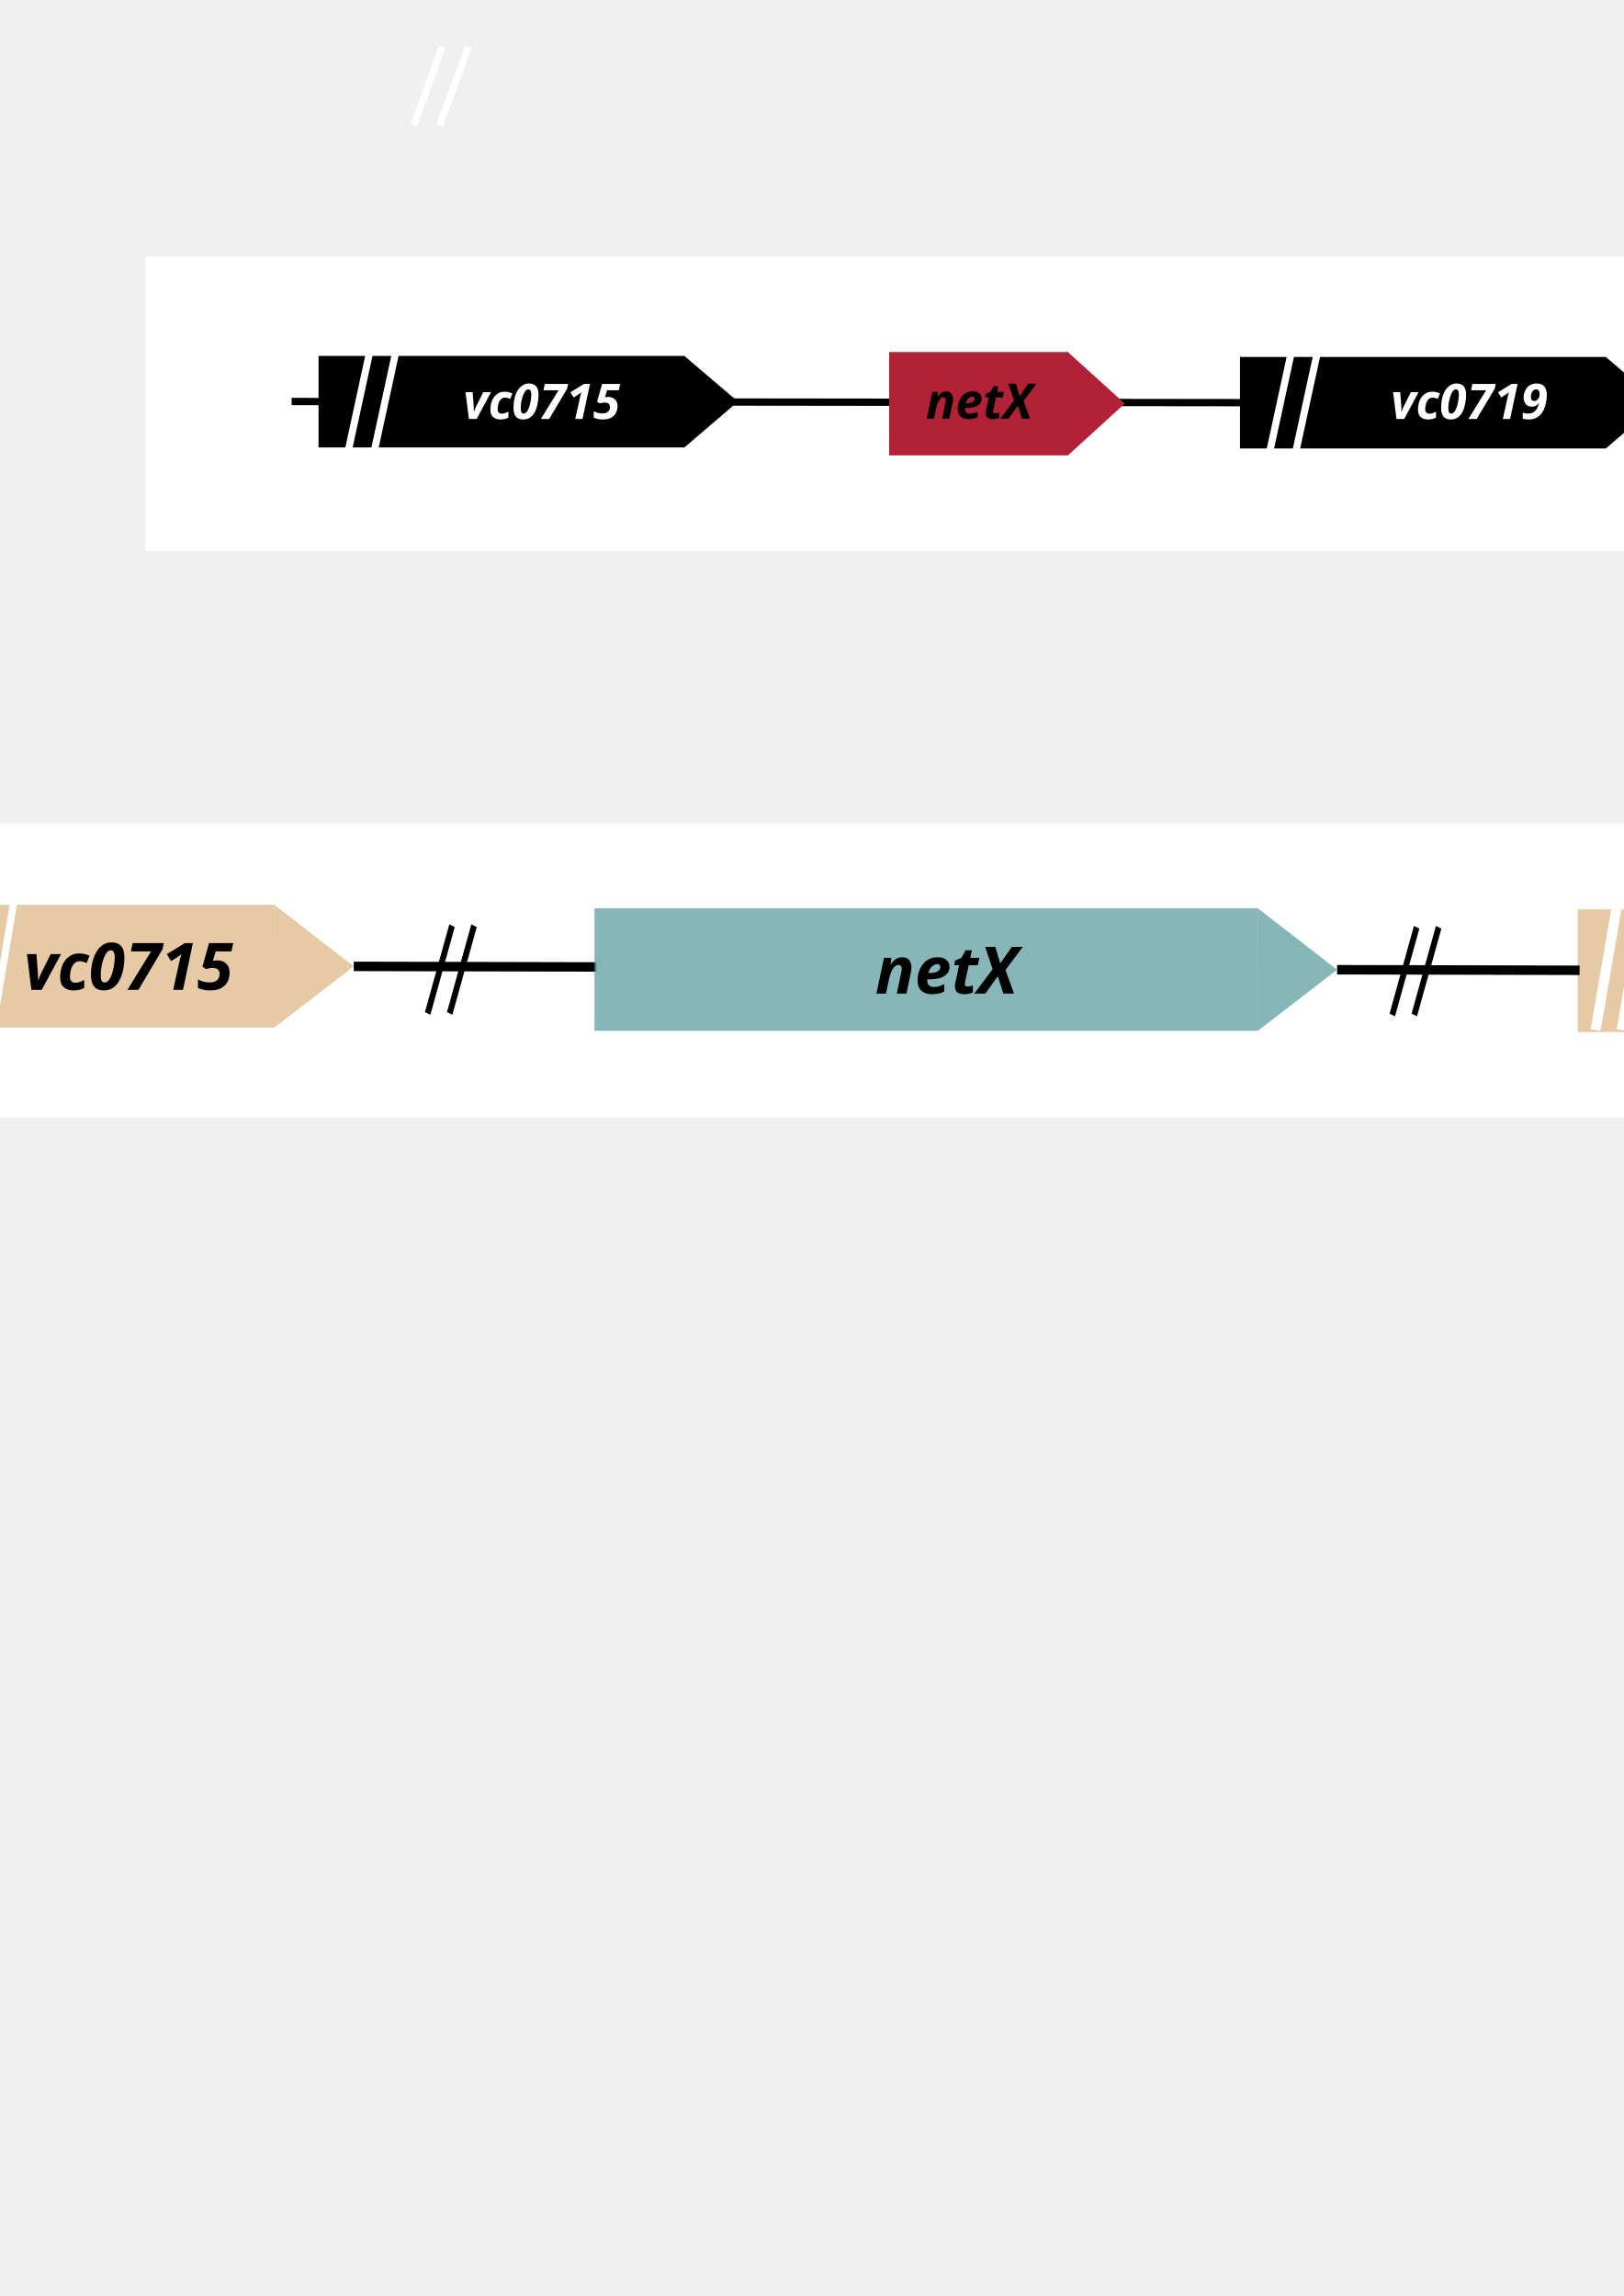
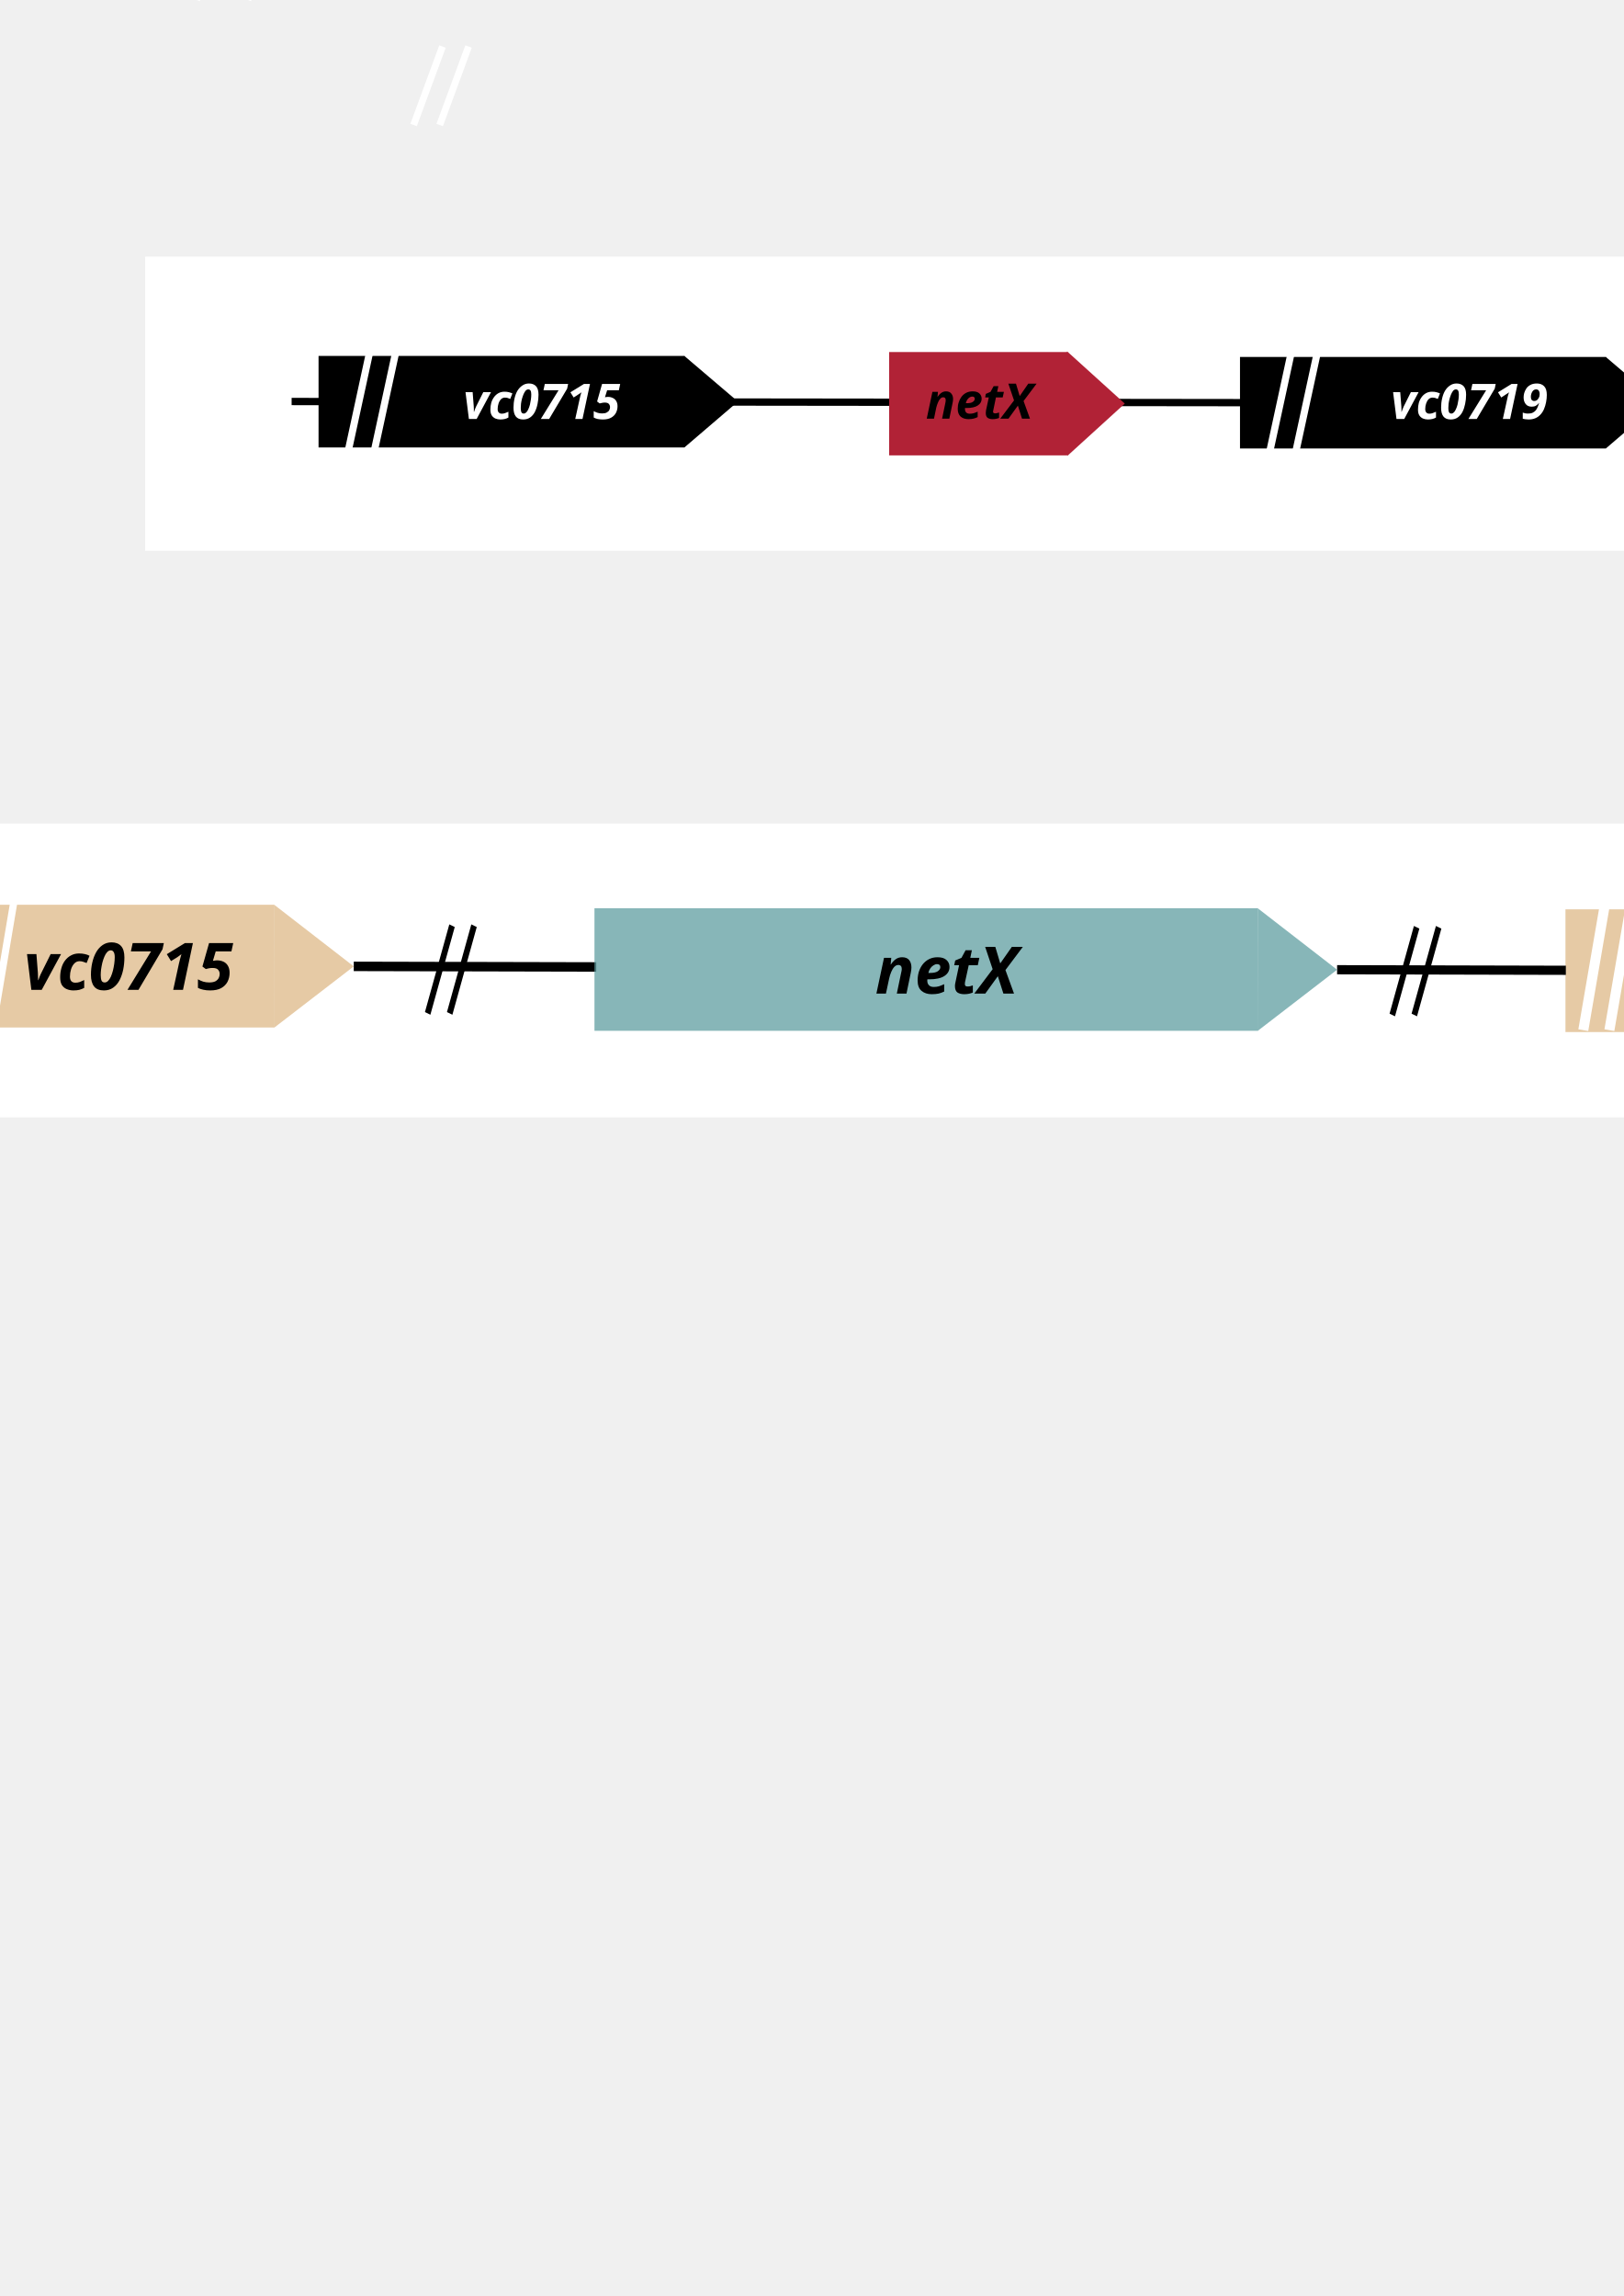
<svg xmlns="http://www.w3.org/2000/svg" width="210mm" height="297mm" viewBox="0 0 210 297" version="1.1" id="svg5">
  <defs id="defs2">
    </defs>
  <g id="layer1">
    <rect style="fill:#ffffff;fill-rule:evenodd;stroke:#ffffff;stroke-width:1.118;stroke-linecap:square;fill-opacity:1" id="rect919" width="217.498" height="36.934" x="19.333" y="33.756" />
    <path style="fill:none;stroke:#000000;stroke-width:0.945px;stroke-linecap:butt;stroke-linejoin:miter;stroke-opacity:1" d="M 37.717,51.938 218.275,52.153" id="path861" />
    <path style="fill:none;stroke:#000000;stroke-width:1.742px;stroke-linecap:butt;stroke-linejoin:miter;stroke-opacity:1" d="m 58.979,-27.746 21.203,0.03" id="path861-2" />
    <path style="fill:none;stroke:#000000;stroke-width:1.742px;stroke-linecap:butt;stroke-linejoin:miter;stroke-opacity:1" d="M 77.169,-0.876 84.489,-20.775" id="path861-2-1" />
    <path style="fill:none;stroke:#000000;stroke-width:1.742px;stroke-linecap:butt;stroke-linejoin:miter;stroke-opacity:1" d="M 83.785,-0.876 91.104,-20.775" id="path861-2-1-7" />
    <path style="fill:none;stroke:#ffffff;stroke-width:1.742px;stroke-linecap:butt;stroke-linejoin:miter;stroke-opacity:1" d="M 25.027,-0.154 32.347,-20.053" id="path861-2-1-5" />
    <path style="fill:none;stroke:#ffffff;stroke-width:1.742px;stroke-linecap:butt;stroke-linejoin:miter;stroke-opacity:1" d="M 31.643,-0.154 38.962,-20.053" id="path861-2-1-7-9" />
    <g id="g41129" transform="matrix(0.3360549,0,0,0.3360549,-37.954,0.5973001)" style="fill:#b12236;fill-opacity:1">
      <path style="fill:#b12236;fill-opacity:1;stroke:#000000;stroke-width:1.742px;stroke-linecap:butt;stroke-linejoin:miter;stroke-opacity:1" d="m -26.212,-3.522 7.319,-19.899" id="path861-2-1-0" />
      <path style="fill:#b12236;fill-opacity:1;stroke:#000000;stroke-width:1.742px;stroke-linecap:butt;stroke-linejoin:miter;stroke-opacity:1" d="m -19.597,-3.522 7.319,-19.899" id="path861-2-1-7-2" />
    </g>
    <rect style="fill:#b12236;fill-opacity:1;fill-rule:evenodd;stroke:none;stroke-width:1.021;stroke-linecap:square;stroke-opacity:1" id="rect967-7" width="27.241" height="7.253" x="-54.052" y="46.771" />
    <rect style="fill:#b12236;fill-opacity:1;fill-rule:evenodd;stroke:none;stroke-width:0.663;stroke-linecap:square;stroke-opacity:1" id="rect991-5" width="5.175" height="5.175" x="14.041" y="52.001" transform="rotate(44.92198)" />
    <rect style="fill:#000000;fill-opacity:1;fill-rule:evenodd;stroke:#000000;stroke-width:1.118;stroke-linecap:square;stroke-opacity:1" id="rect967-3" width="29.793" height="7.96" x="-84.48" y="79.707" />
    <rect style="fill:#000000;fill-opacity:1;fill-rule:evenodd;stroke:#000000;stroke-width:0.725;stroke-linecap:square;stroke-opacity:1" id="rect991-6" width="5.66" height="5.661" x="18.612" y="94.568" transform="rotate(45.33455)" />
    <g id="g10769-3" transform="matrix(0.8835156,0,0,0.8835156,119.8106,-69.91967)">
      <rect style="fill:#000000;fill-opacity:1;fill-rule:evenodd;stroke:#000000;stroke-width:1.021;stroke-linecap:square;stroke-opacity:1" id="rect967-5" width="27.241" height="7.253" x="41.946" y="48.461" />
      <rect style="fill:#000000;fill-opacity:1;fill-rule:evenodd;stroke:#000000;stroke-width:0.663;stroke-linecap:square;stroke-opacity:1" id="rect991-62" width="5.175" height="5.175" x="83.539" y="-14.922" transform="rotate(44.92198)" />
    </g>
    <text xml:space="preserve" style="font-weight:bold;font-size:4.233px;line-height:1.25;font-family:sans-serif;-inkscape-font-specification:'sans-serif Bold';stroke-width:0.265" x="163.935" y="-22.359" id="text6203-9">
      <tspan id="tspan6201-1" style="font-size:4.233px;fill:#ffffff;fill-opacity:1;stroke-width:0.265" x="163.935" y="-22.359">vc0715</tspan>
    </text>
    <g id="g10769-3-2" transform="translate(-12.95383,-127.0003)">
      <rect style="fill:#000000;fill-opacity:1;fill-rule:evenodd;stroke:#000000;stroke-width:1.021;stroke-linecap:square;stroke-opacity:1" id="rect967-5-7" width="27.241" height="7.253" x="41.946" y="48.461" />
      <rect style="fill:#000000;fill-opacity:1;fill-rule:evenodd;stroke:#000000;stroke-width:0.663;stroke-linecap:square;stroke-opacity:1" id="rect991-62-0" width="5.175" height="5.175" x="83.539" y="-14.922" transform="rotate(44.92198)" />
    </g>
    <rect style="fill:#b12236;fill-opacity:1;fill-rule:evenodd;stroke:none;stroke-width:1.272;stroke-linecap:square;stroke-opacity:1" id="rect967-7-6" width="22.969" height="13.368" x="114.999" y="45.538" />
    <rect style="fill:#b12236;fill-opacity:1;fill-rule:evenodd;stroke:none;stroke-width:1.286;stroke-linecap:square;stroke-opacity:1" id="rect991-5-0" width="10.034" height="10.031" x="127.146" y="-59.228" transform="matrix(0.741222,0.67126,-0.7393995,0.6732669,0,0)" />
    <text xml:space="preserve" style="font-weight:bold;font-size:6.35px;line-height:1.25;font-family:sans-serif;-inkscape-font-specification:'sans-serif Bold';stroke-width:0.252" x="119.75" y="54.156" id="text6203-9-9">
      <tspan id="tspan6201-1-3" style="font-style:italic;font-variant:normal;font-weight:bold;font-stretch:normal;font-size:6.35px;font-family:sans-serif;-inkscape-font-specification:'sans-serif Bold Italic';fill:#000000;fill-opacity:1;stroke-width:0.252" x="119.75" y="54.156">netX</tspan>
    </text>
    <g id="g41471" transform="matrix(0.5098284,0,0,0.5098284,26.01707,2.876023)">
      <path style="fill:none;stroke:#ffffff;stroke-width:1.742px;stroke-linecap:butt;stroke-linejoin:miter;stroke-opacity:1" d="M 53.895,26.067 61.214,6.168" id="path861-2-1-5-8" />
      <path style="fill:none;stroke:#ffffff;stroke-width:1.742px;stroke-linecap:butt;stroke-linejoin:miter;stroke-opacity:1" d="M 60.51,26.067 67.83,6.168" id="path861-2-1-7-9-9" />
    </g>
    <g id="g907" transform="matrix(1,0,0,1.696996,0,-36.58234)">
      <g id="g10769" transform="matrix(1.674848,0,0,0.843176,-28.19829,8.257969)">
        <rect style="fill:#000000;fill-opacity:1;fill-rule:evenodd;stroke:#000000;stroke-width:1.021;stroke-linecap:square;stroke-opacity:1" id="rect967" width="27.241" height="7.253" x="41.946" y="48.461" />
        <rect style="fill:#000000;fill-opacity:1;fill-rule:evenodd;stroke:#000000;stroke-width:0.663;stroke-linecap:square;stroke-opacity:1" id="rect991" width="5.175" height="5.175" x="83.539" y="-14.922" transform="rotate(44.92198)" />
      </g>
      <g id="g41471-6" transform="matrix(0.5098284,0,0,0.5098284,17.5849,42.57789)">
        <path style="fill:none;stroke:#ffffff;stroke-width:1.742px;stroke-linecap:butt;stroke-linejoin:miter;stroke-opacity:1" d="M 53.895,26.067 61.214,6.168" id="path861-2-1-5-8-1" />
        <path style="fill:none;stroke:#ffffff;stroke-width:1.742px;stroke-linecap:butt;stroke-linejoin:miter;stroke-opacity:1" d="M 60.51,26.067 67.83,6.168" id="path861-2-1-7-9-9-2" />
      </g>
    </g>
    <g id="g907-5" transform="matrix(1,0,0,1.696996,119.1736,-36.45045)">
      <g id="g10769-35" transform="matrix(1.674848,0,0,0.843176,-28.19829,8.257969)">
        <rect style="fill:#000000;fill-opacity:1;fill-rule:evenodd;stroke:#000000;stroke-width:1.021;stroke-linecap:square;stroke-opacity:1" id="rect967-62" width="27.241" height="7.253" x="41.946" y="48.461" />
        <rect style="fill:#000000;fill-opacity:1;fill-rule:evenodd;stroke:#000000;stroke-width:0.663;stroke-linecap:square;stroke-opacity:1" id="rect991-9" width="5.175" height="5.175" x="83.539" y="-14.922" transform="rotate(44.92198)" />
      </g>
      <g id="g41471-6-1" transform="matrix(0.5098284,0,0,0.5098284,17.5849,42.57789)">
        <path style="fill:none;stroke:#ffffff;stroke-width:1.742px;stroke-linecap:butt;stroke-linejoin:miter;stroke-opacity:1" d="M 53.895,26.067 61.214,6.168" id="path861-2-1-5-8-1-2" />
        <path style="fill:none;stroke:#ffffff;stroke-width:1.742px;stroke-linecap:butt;stroke-linejoin:miter;stroke-opacity:1" d="M 60.51,26.067 67.83,6.168" id="path861-2-1-7-9-9-2-7" />
      </g>
    </g>
    <g id="g10769-10" transform="matrix(1.674848,0,0,0.843176,-99.40639,-72.36687)">
      <rect style="fill:#000000;fill-opacity:1;fill-rule:evenodd;stroke:#000000;stroke-width:1.021;stroke-linecap:square;stroke-opacity:1" id="rect967-6" width="27.241" height="7.253" x="41.946" y="48.461" />
      <rect style="fill:#000000;fill-opacity:1;fill-rule:evenodd;stroke:#000000;stroke-width:0.663;stroke-linecap:square;stroke-opacity:1" id="rect991-3" width="5.175" height="5.175" x="83.539" y="-14.922" transform="rotate(44.92198)" />
    </g>
    <text xml:space="preserve" style="font-weight:bold;font-size:4.233px;line-height:1.25;font-family:sans-serif;-inkscape-font-specification:'sans-serif Bold';stroke-width:0.265" x="-2.253" y="-26.834" id="text6203-2">
      <tspan id="tspan6201-0" style="font-size:4.233px;fill:#ffffff;fill-opacity:1;stroke-width:0.265" x="-2.253" y="-26.834">vc0715</tspan>
    </text>
    <g id="g41471-6-6" transform="matrix(0.5098284,0,0,0.5098284,-53.6232,-38.04694)">
      <path style="fill:none;stroke:#ffffff;stroke-width:1.742px;stroke-linecap:butt;stroke-linejoin:miter;stroke-opacity:1" d="M 53.895,26.067 61.214,6.168" id="path861-2-1-5-8-1-1" />
      <path style="fill:none;stroke:#ffffff;stroke-width:1.742px;stroke-linecap:butt;stroke-linejoin:miter;stroke-opacity:1" d="M 60.51,26.067 67.83,6.168" id="path861-2-1-7-9-9-2-5" />
    </g>
    <text xml:space="preserve" style="font-weight:bold;font-size:4.233px;line-height:1.25;font-family:sans-serif;-inkscape-font-specification:'sans-serif Bold';stroke-width:0.265" x="-73.757" y="87.724" id="text6203-7">
      <tspan id="tspan6201-8" style="font-size:4.233px;fill:#ffffff;fill-opacity:1;stroke-width:0.265" x="-73.757" y="87.724">vc0719</tspan>
    </text>
    <text xml:space="preserve" style="font-weight:bold;font-size:6.35px;line-height:1.25;font-family:sans-serif;-inkscape-font-specification:'sans-serif Bold';stroke-width:0.265" x="179.864" y="54.198" id="text6203-7-3">
      <tspan id="tspan6201-8-6" style="font-style:italic;font-variant:normal;font-weight:bold;font-stretch:normal;font-size:6.35px;font-family:sans-serif;-inkscape-font-specification:'sans-serif Bold Italic';fill:#ffffff;fill-opacity:1;stroke-width:0.265" x="179.864" y="54.198">vc0719</tspan>
    </text>
    <text xml:space="preserve" style="font-weight:bold;font-size:4.233px;line-height:1.25;font-family:sans-serif;-inkscape-font-specification:'sans-serif Bold';stroke-width:0.265" x="-76.111" y="84.551" id="text6203">
      <tspan id="tspan6201" style="font-size:4.233px;fill:#ffffff;fill-opacity:1;stroke-width:0.265" x="-76.111" y="84.551">vc0715</tspan>
    </text>
    <text xml:space="preserve" style="font-weight:bold;font-size:6.35px;line-height:1.25;font-family:sans-serif;-inkscape-font-specification:'sans-serif Bold';stroke-width:0.265" x="59.896" y="54.198" id="text6203-0">
      <tspan id="tspan6201-9" style="font-style:italic;font-variant:normal;font-weight:bold;font-stretch:normal;font-size:6.35px;font-family:sans-serif;-inkscape-font-specification:'sans-serif Bold Italic';fill:#ffffff;fill-opacity:1;stroke-width:0.265" x="59.896" y="54.198">vc0715</tspan>
    </text>
-     <rect style="fill:#ffffff;fill-opacity:1;fill-rule:evenodd;stroke:#ffffff;stroke-width:1.243;stroke-linecap:square" id="rect919-6" width="269.772" height="36.773" x="-10.998" y="107.15" />
-     <rect style="fill:#deb887;fill-opacity:0.749;fill-rule:evenodd;stroke:none;stroke-width:1.954;stroke-linecap:square;stroke-opacity:1" id="rect967-0-7" width="45.624" height="15.877" x="204.056" y="117.626" />
+     <rect style="fill:#ffffff;fill-opacity:1;fill-rule:evenodd;stroke:#ffffff;stroke-width:1.232;stroke-linecap:square" id="rect919-6" width="265.118" height="36.773" x="-6.344" y="107.15" />
+     <rect style="fill:#deb887;fill-opacity:0.749;fill-rule:evenodd;stroke:none;stroke-width:1.954;stroke-linecap:square;stroke-opacity:1" id="rect967-0-7" width="45.624" height="15.877" x="202.469" y="117.626" />
    <path style="fill:none;stroke:#000000;stroke-width:1.224px;stroke-linecap:butt;stroke-linejoin:miter;stroke-opacity:1" d="m 45.754,125.007 31.36,0.073" id="path861-29" />
-     <path style="fill:none;stroke:#000000;stroke-width:1.224px;stroke-linecap:butt;stroke-linejoin:miter;stroke-opacity:1" d="m 172.931,125.439 31.36,0.073" id="path861-29-5" />
+     <path style="fill:none;stroke:#000000;stroke-width:1.19px;stroke-linecap:butt;stroke-linejoin:miter;stroke-opacity:1" d="m 172.932,125.439 29.586,0.073" id="path861-29-5" />
    <rect style="fill:#5f9ea0;fill-opacity:0.749;fill-rule:evenodd;stroke:none;stroke-width:2.678;stroke-linecap:square;stroke-opacity:1" id="rect967-7-6-1" width="85.777" height="15.856" x="76.885" y="117.484" />
    <text xml:space="preserve" style="font-weight:bold;font-size:8.467px;line-height:1.25;font-family:sans-serif;-inkscape-font-specification:'sans-serif Bold';stroke-width:0.252;stroke-miterlimit:4;stroke-dasharray:none;fill:#000000" x="113.193" y="128.527" id="text6203-9-9-7">
      <tspan id="tspan6201-1-3-0" style="font-style:italic;font-variant:normal;font-weight:bold;font-stretch:normal;font-size:8.467px;font-family:sans-serif;-inkscape-font-specification:'sans-serif Bold Italic';fill:#000000;fill-opacity:1;stroke-width:0.252;stroke-miterlimit:4;stroke-dasharray:none" x="113.193" y="128.527">netX</tspan>
    </text>
-     <rect style="fill:#deb887;fill-opacity:0.749;fill-rule:evenodd;stroke:none;stroke-width:1.954;stroke-linecap:square;stroke-opacity:1" id="rect967-0" width="45.624" height="15.877" x="-10.13" y="117.034" />
+     <rect style="fill:#deb887;fill-opacity:0.749;fill-rule:evenodd;stroke:none;stroke-width:1.874;stroke-linecap:square;stroke-opacity:1" id="rect967-0" width="41.966" height="15.877" x="-6.472" y="117.034" />
    <g id="g41471-6-18" transform="matrix(0.5098284,0,0,1.11285,-31.83393,104.116)">
      <path style="fill:none;stroke:#ffffff;stroke-width:1.742px;stroke-linecap:butt;stroke-linejoin:miter;stroke-opacity:1" d="M 53.895,26.067 61.214,6.168" id="path861-2-1-5-8-1-7" />
      <path style="fill:none;stroke:#ffffff;stroke-width:1.742px;stroke-linecap:butt;stroke-linejoin:miter;stroke-opacity:1" d="M 60.51,26.067 67.83,6.168" id="path861-2-1-7-9-9-2-9" />
    </g>
-     <path style="fill:none;stroke:#ffffff;stroke-width:1.299px;stroke-linecap:butt;stroke-linejoin:miter;stroke-opacity:1" d="m 206.363,133.257 3.732,-21.725" id="path861-2-1-5-8-1-2-5" />
-     <path style="fill:#deb887;fill-opacity:0.749;fill-rule:evenodd;stroke:none;stroke-linecap:square" id="path1008-3-6-5" transform="matrix(0.3020643,0.01201278,-0.00897669,0.4042279,106.9625,-22.68119)" d="m 483.457,372.053 -1.118,-39.244 34.546,18.654 z" />
-     <path style="fill:none;stroke:#ffffff;stroke-width:1.299px;stroke-linecap:butt;stroke-linejoin:miter;stroke-opacity:1" d="m 209.736,133.257 3.732,-21.725" id="path861-2-1-7-9-9-2-7-9" />
-     <text xml:space="preserve" style="font-weight:bold;font-size:8.467px;line-height:1.25;font-family:sans-serif;-inkscape-font-specification:'sans-serif Bold';fill:#000000;stroke-width:0.265" x="215.11" y="128.568" id="text6203-7-3-2">
-       <tspan id="tspan6201-8-6-2" style="font-style:italic;font-variant:normal;font-weight:bold;font-stretch:normal;font-size:8.467px;font-family:sans-serif;-inkscape-font-specification:'sans-serif Bold Italic';fill:#000000;fill-opacity:1;stroke-width:0.265" x="215.11" y="128.568">vc0719</tspan>
+     <path style="fill:none;stroke:#ffffff;stroke-width:1.299px;stroke-linecap:butt;stroke-linejoin:miter;stroke-opacity:1" d="m 204.775,133.257 3.732,-21.725" id="path861-2-1-5-8-1-2-5" />
+     <path style="fill:#deb887;fill-opacity:0.749;fill-rule:evenodd;stroke:none;stroke-linecap:square" id="path1008-3-6-5" transform="matrix(0.3020643,0.01201278,-0.00897669,0.4042279,105.375,-22.68119)" d="m 483.457,372.053 -1.118,-39.244 34.546,18.654 z" />
+     <path style="fill:none;stroke:#ffffff;stroke-width:1.299px;stroke-linecap:butt;stroke-linejoin:miter;stroke-opacity:1" d="m 208.148,133.257 3.732,-21.725" id="path861-2-1-7-9-9-2-7-9" />
+     <text xml:space="preserve" style="font-weight:bold;font-size:8.467px;line-height:1.25;font-family:sans-serif;-inkscape-font-specification:'sans-serif Bold';fill:#000000;stroke-width:0.265" x="213.523" y="128.568" id="text6203-7-3-2">
+       <tspan id="tspan6201-8-6-2" style="font-style:italic;font-variant:normal;font-weight:bold;font-stretch:normal;font-size:8.467px;font-family:sans-serif;-inkscape-font-specification:'sans-serif Bold Italic';fill:#000000;fill-opacity:1;stroke-width:0.265" x="213.523" y="128.568">vc0719</tspan>
    </text>
    <path style="fill:#deb887;fill-opacity:0.749;fill-rule:evenodd;stroke:none;stroke-linecap:square" id="path1008-3-6" transform="matrix(0.3020643,0.01201278,-0.00897669,0.4042279,-107.2234,-23.27314)" d="m 483.457,372.053 -1.118,-39.244 34.546,18.654 z" />
    <text xml:space="preserve" style="font-weight:bold;font-size:8.467px;line-height:1.25;font-family:sans-serif;-inkscape-font-specification:'sans-serif Bold';fill:#000000;stroke-width:0.265" x="3.069" y="128.039" id="text6203-0-8">
      <tspan id="tspan6201-9-9" style="font-style:italic;font-variant:normal;font-weight:bold;font-stretch:normal;font-size:8.467px;font-family:sans-serif;-inkscape-font-specification:'sans-serif Bold Italic';fill:#000000;fill-opacity:1;stroke-width:0.265" x="3.069" y="128.039">vc0715</tspan>
    </text>
    <g id="g41129-7" transform="matrix(0.4304223,0,0,0.5700994,66.59347,133.0978)" style="fill:#b12236;fill-opacity:1">
      <path style="fill:#b12236;fill-opacity:1;stroke:#000000;stroke-width:1.742px;stroke-linecap:butt;stroke-linejoin:miter;stroke-opacity:1" d="m -26.212,-3.522 7.319,-19.899" id="path861-2-1-0-5" />
      <path style="fill:#b12236;fill-opacity:1;stroke:#000000;stroke-width:1.742px;stroke-linecap:butt;stroke-linejoin:miter;stroke-opacity:1" d="m -19.597,-3.522 7.319,-19.899" id="path861-2-1-7-2-3" />
    </g>
    <g id="g41129-7-2" transform="matrix(0.4304223,0,0,0.5700994,191.3512,133.3015)" style="fill:#b12236;fill-opacity:1">
      <path style="fill:#b12236;fill-opacity:1;stroke:#000000;stroke-width:1.742px;stroke-linecap:butt;stroke-linejoin:miter;stroke-opacity:1" d="m -26.212,-3.522 7.319,-19.899" id="path861-2-1-0-5-9" />
      <path style="fill:#b12236;fill-opacity:1;stroke:#000000;stroke-width:1.742px;stroke-linecap:butt;stroke-linejoin:miter;stroke-opacity:1" d="m -19.597,-3.522 7.319,-19.899" id="path861-2-1-7-2-3-1" />
    </g>
    <path style="fill:#5f9ea0;fill-opacity:0.749;fill-rule:evenodd;stroke:none;stroke-linecap:square" id="path1008" d="m 483.457,372.053 -1.118,-39.244 34.546,18.654 z" transform="matrix(0.3020643,0.01201278,-0.00897669,0.4042279,19.95369,-22.84104)" />
    <path style="fill:#5f9ea0;fill-opacity:0.749;fill-rule:evenodd;stroke:none;stroke-linecap:square" id="path1008-3" transform="matrix(0.3020643,0.01201278,-0.00897669,0.4042279,-214.8569,-39.39724)" d="m 483.457,372.053 -1.118,-39.244 34.546,18.654 z" />
  </g>
</svg>
